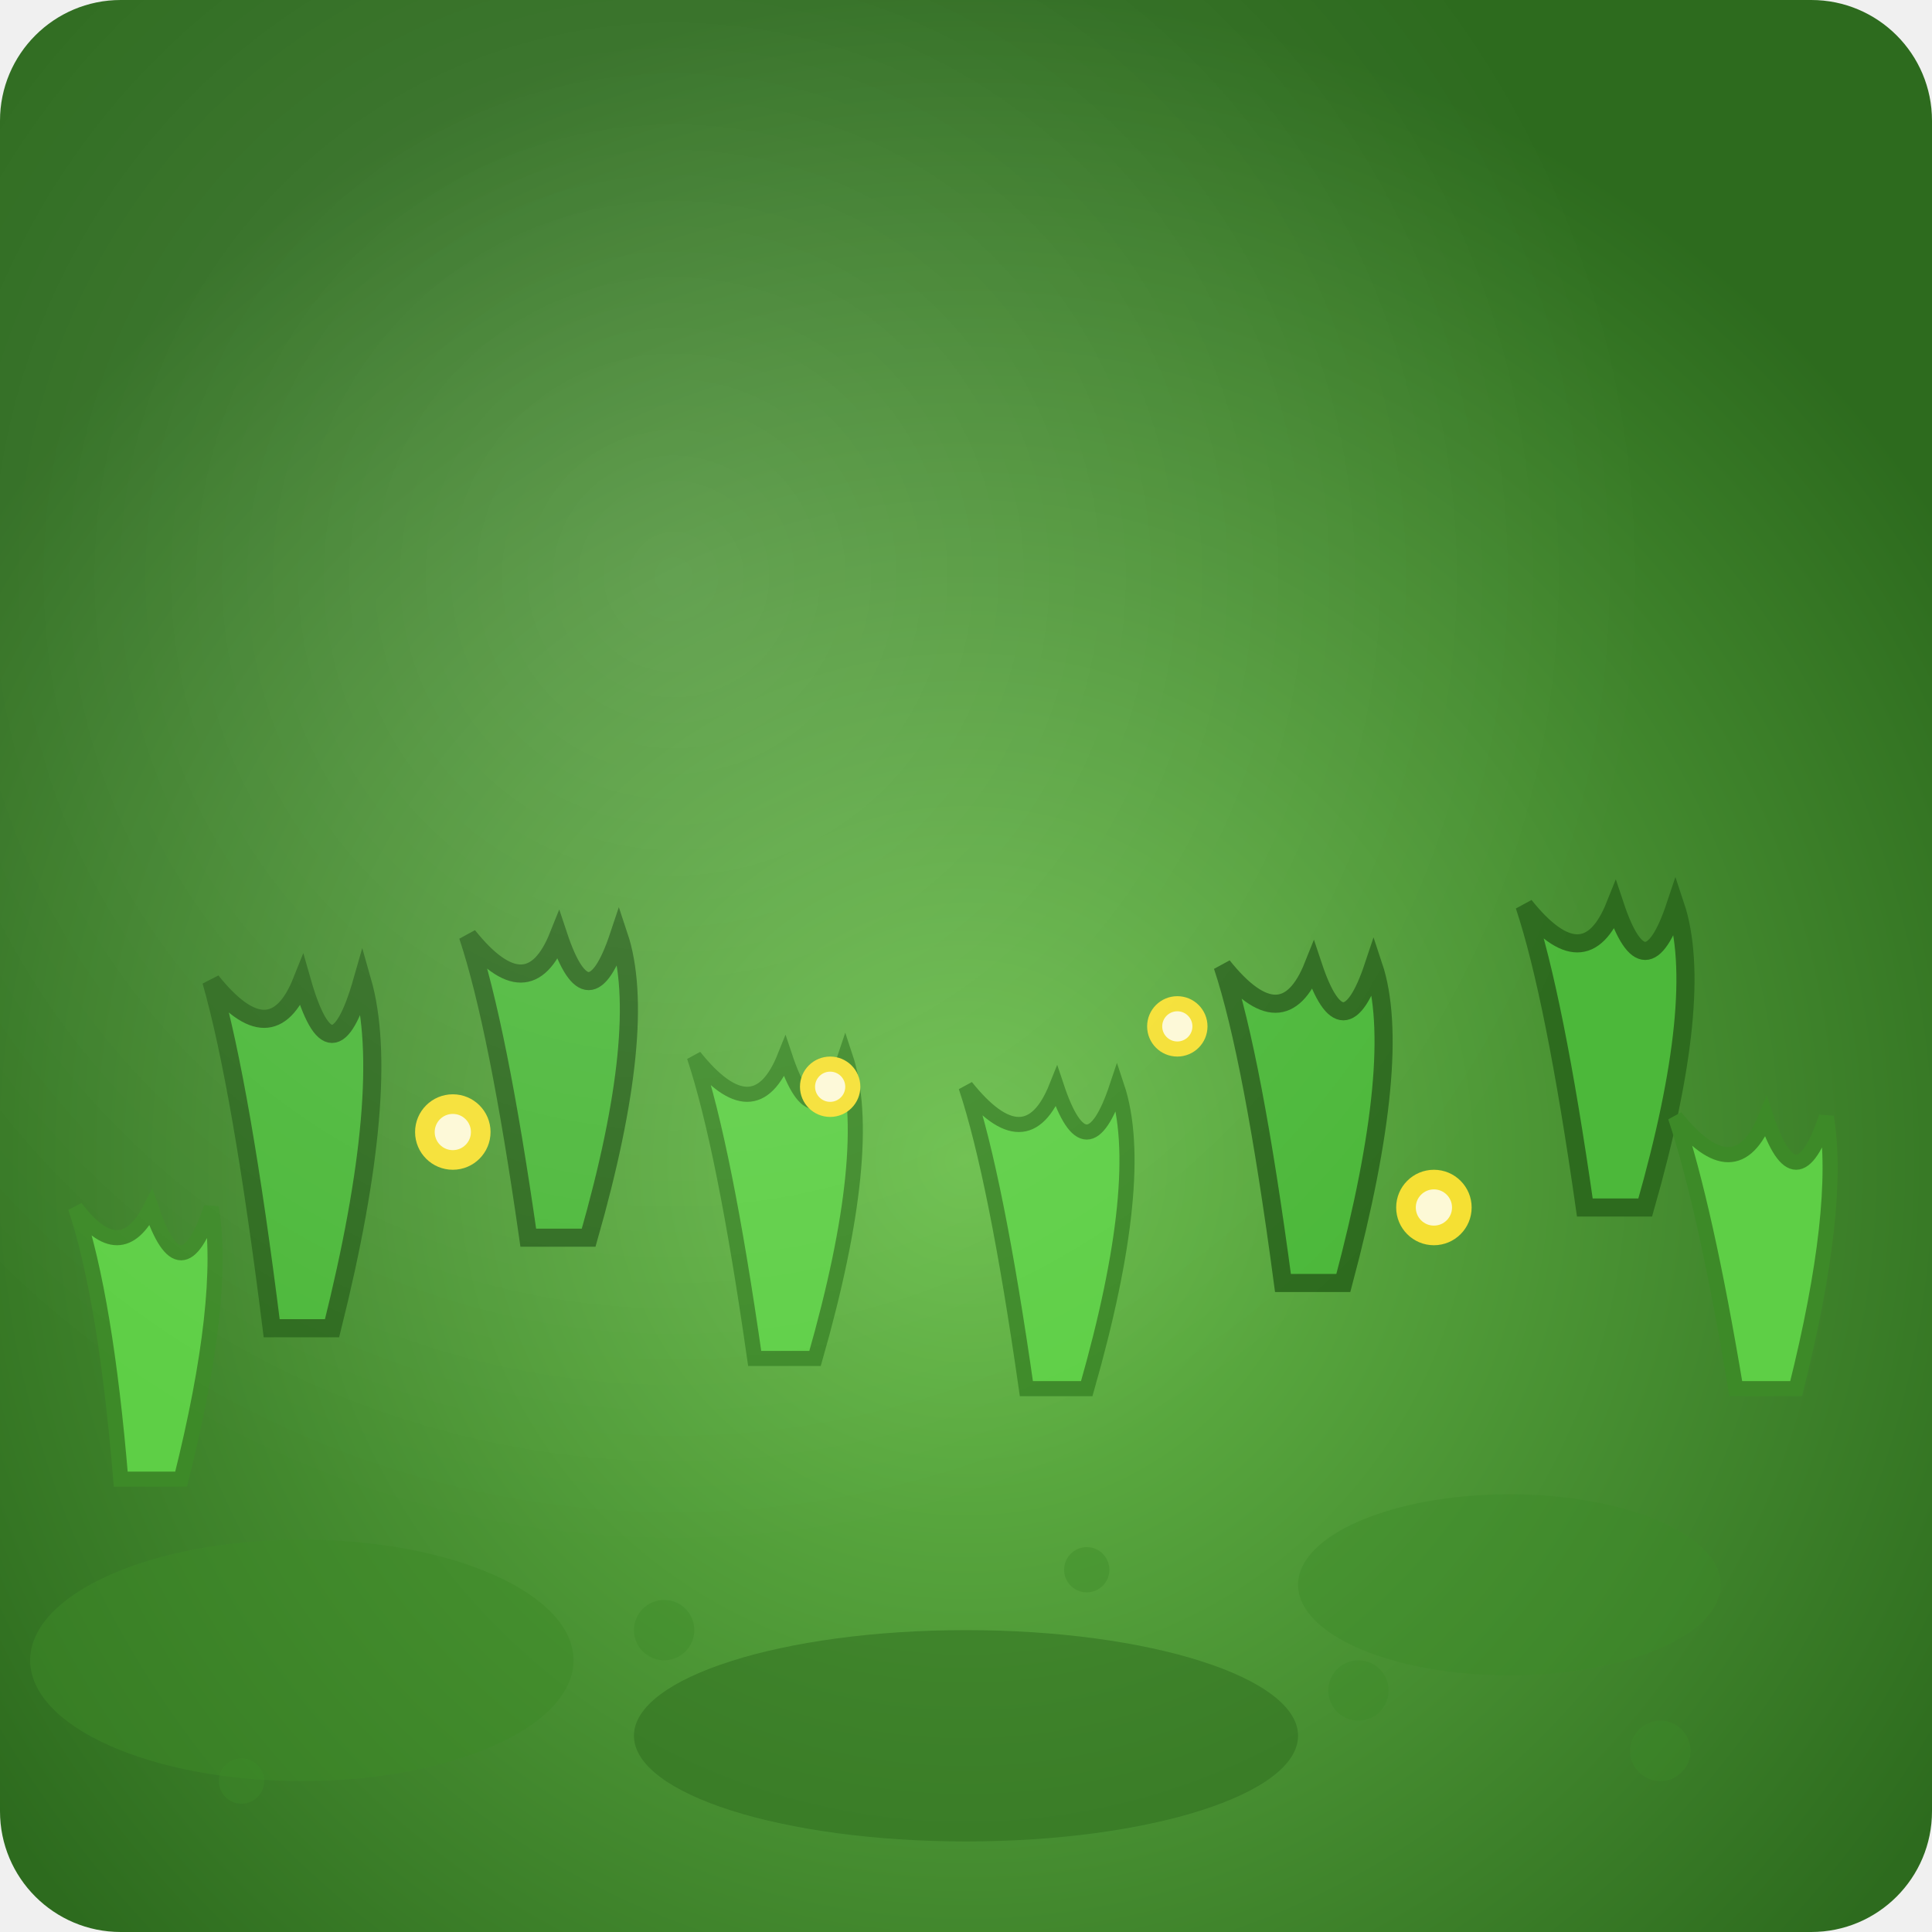
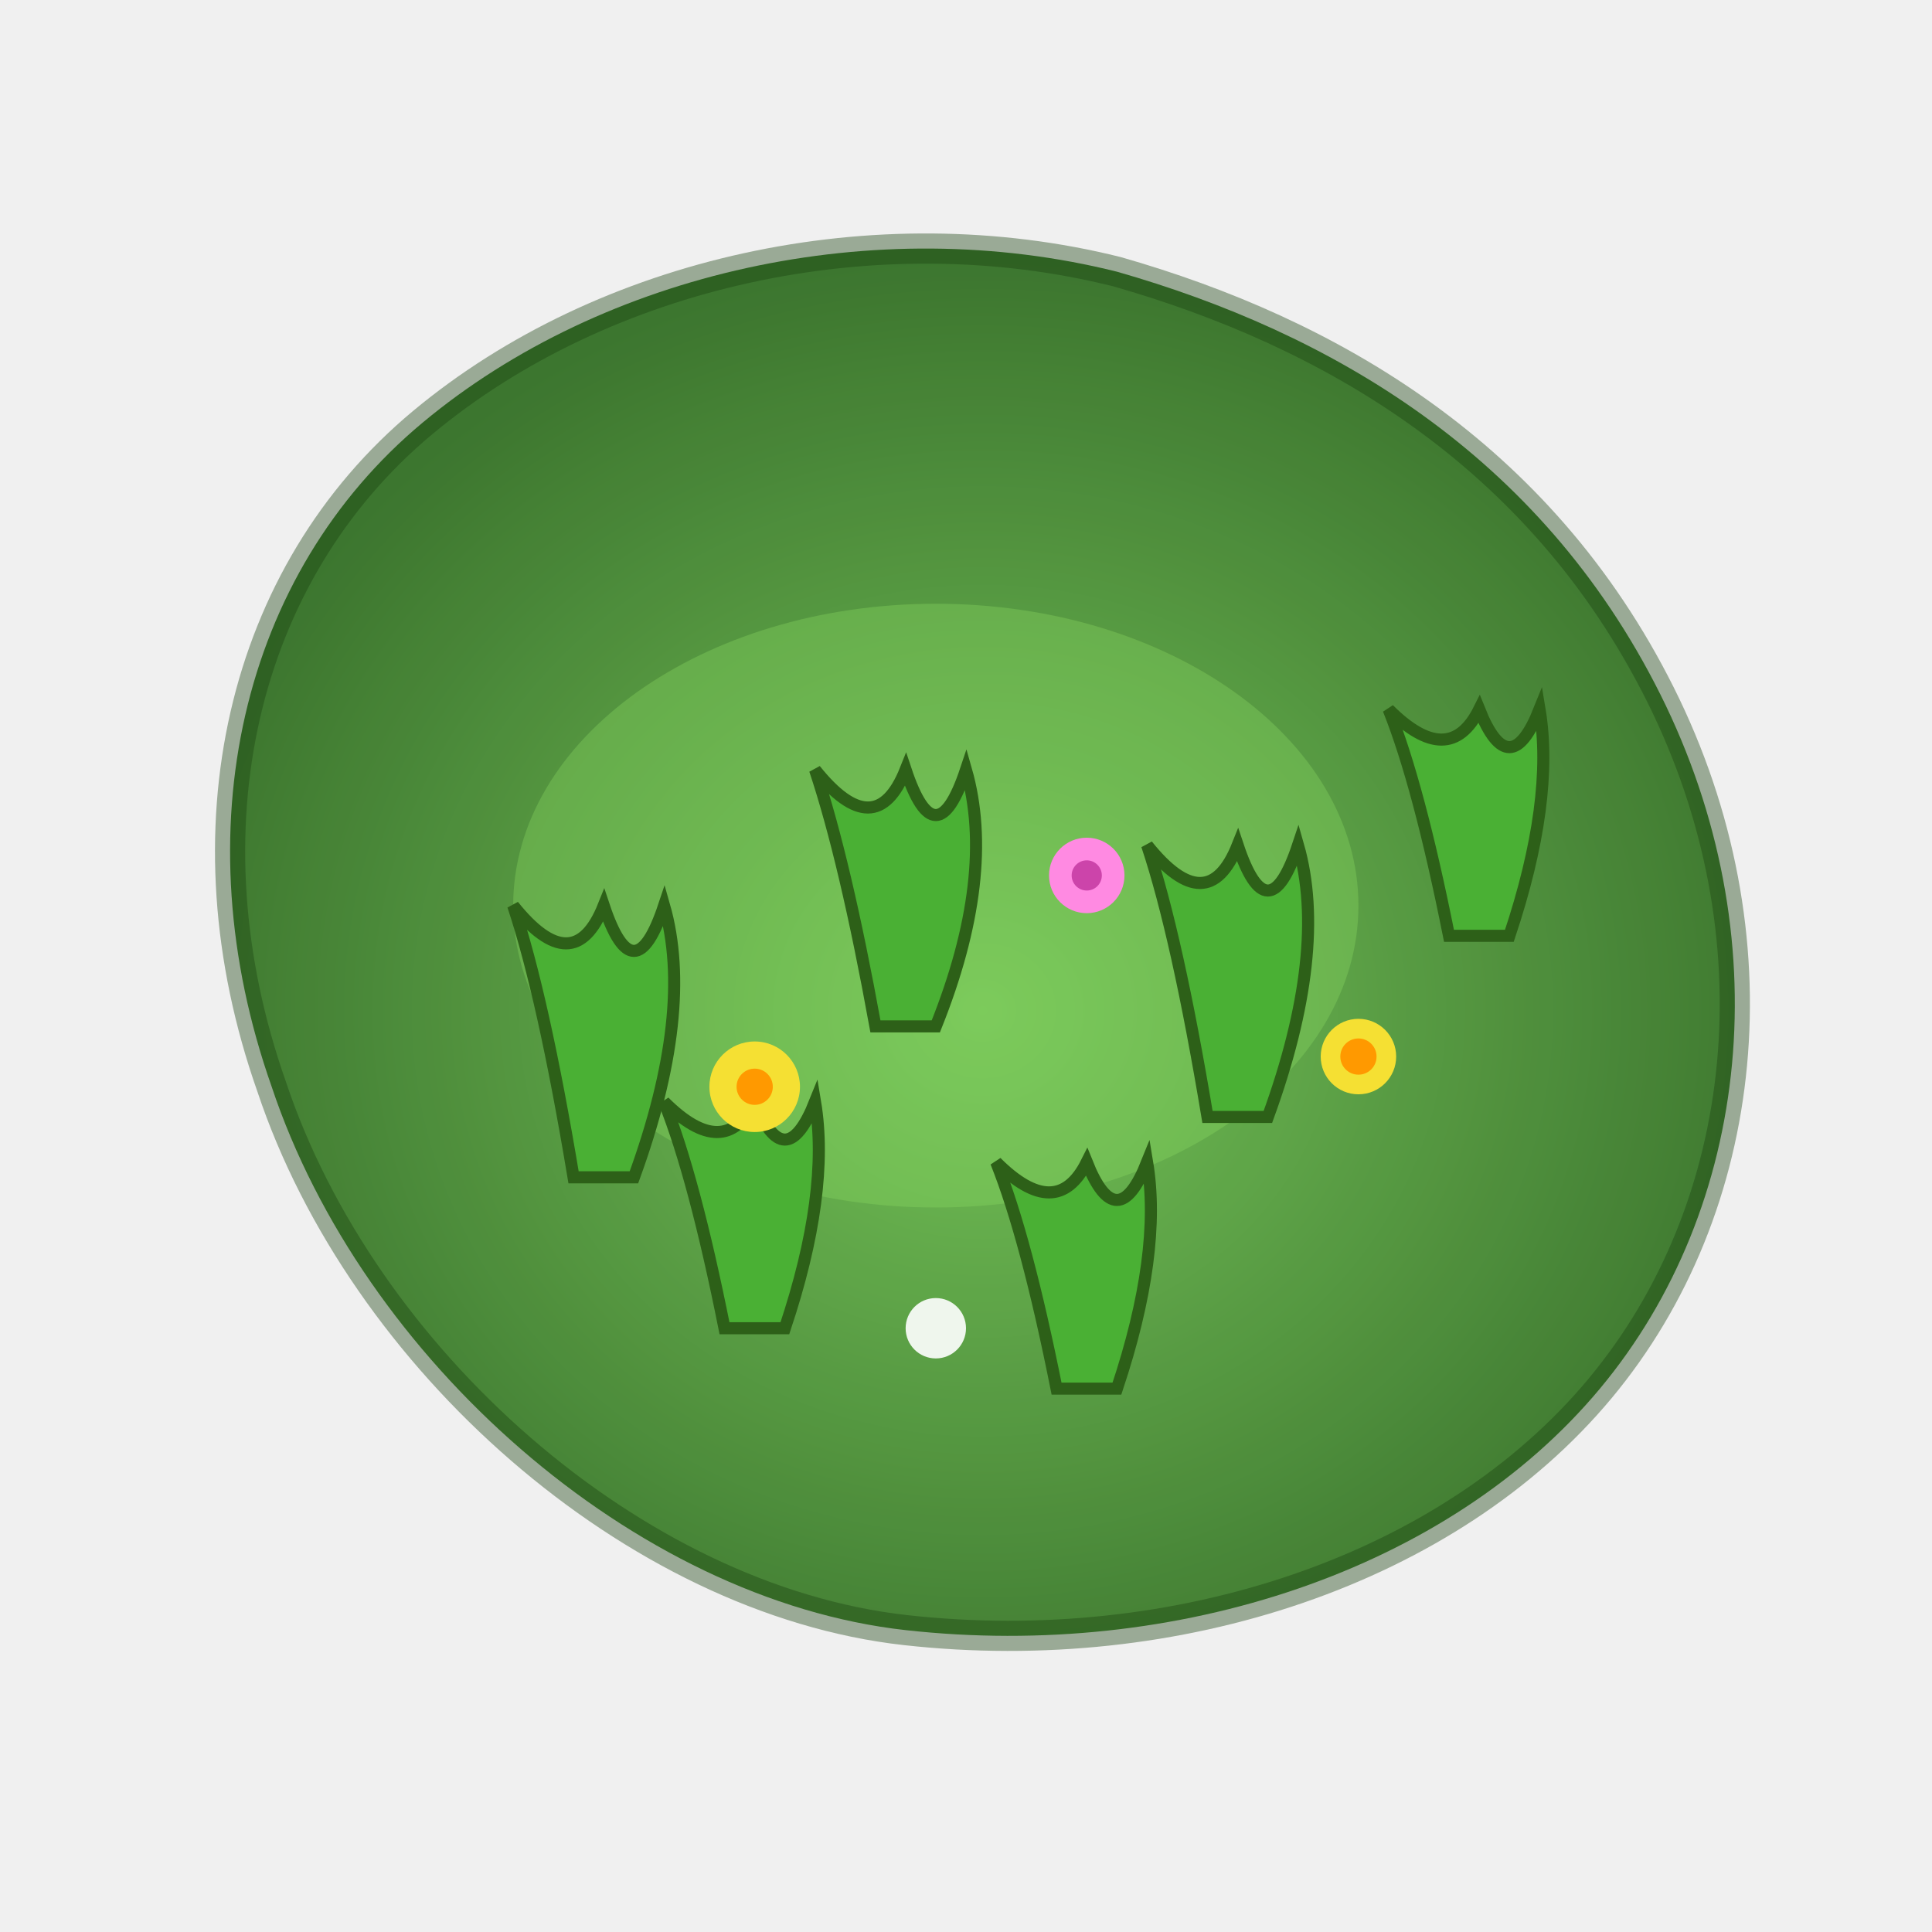
<svg xmlns="http://www.w3.org/2000/svg" width="128" height="128" viewBox="0 0 128 128">
  <defs>
-     <radialGradient id="g1bg" cx="50%" cy="60%" r="60%">
+     <radialGradient id="g" cx="50%" cy="55%" r="55%">
      <stop offset="0%" stop-color="#6abf4b" />
      <stop offset="100%" stop-color="#2d6b1e" />
    </radialGradient>
-     <radialGradient id="g1shine" cx="35%" cy="30%" r="50%">
-       <stop offset="0%" stop-color="#fff" stop-opacity="0.15" />
-       <stop offset="100%" stop-color="#fff" stop-opacity="0" />
-     </radialGradient>
+     <clipPath id="shape">
+       <path d="M18 72 C12 55 16 38 28 28 C40 18 58 14 74 18 C88 22 102 30 110 46 C118 62 116 80 106 92 C96 104 78 110 60 108 C42 106 24 90 18 72Z" />
+     </clipPath>
  </defs>
-   <rect width="128" height="128" fill="url(#g1bg)" rx="8" />
-   <ellipse cx="20" cy="110" rx="18" ry="8" fill="#3d8a28" opacity="0.5" />
-   <ellipse cx="100" cy="105" rx="14" ry="6" fill="#3d8a28" opacity="0.4" />
-   <ellipse cx="64" cy="115" rx="22" ry="7" fill="#2d6b1e" opacity="0.5" />
-   <g fill="#4cb83a" stroke="#2d6b1e" stroke-width="1.2">
-     <path d="M18 88 Q16 72 14 65 Q18 70 20 65 Q22 72 24 65 Q26 72 22 88Z" />
-     <path d="M35 82 Q33 68 31 62 Q35 67 37 62 Q39 68 41 62 Q43 68 39 82Z" />
-     <path d="M85 85 Q83 70 81 64 Q85 69 87 64 Q89 70 91 64 Q93 70 89 85Z" />
-     <path d="M105 80 Q103 66 101 60 Q105 65 107 60 Q109 66 111 60 Q113 66 109 80Z" />
+   <path d="M18 72 C12 55 16 38 28 28 C40 18 58 14 74 18 C88 22 102 30 110 46 C118 62 116 80 106 92 C96 104 78 110 60 108 C42 106 24 90 18 72Z" fill="url(#g)" opacity="0.92" />
+   <ellipse cx="62" cy="60" rx="28" ry="20" fill="#8ad960" opacity="0.35" />
+   <g clip-path="url(#shape)" fill="#4ab034" stroke="#2d6018" stroke-width="0.8">
+     <path d="M38 78 Q36 66 34 60 Q38 65 40 60 Q42 66 44 60 Q46 67 42 78Z" />
+     <path d="M58 68 Q56 57 54 51 Q58 56 60 51 Q62 57 64 51 Q66 58 62 68Z" />
+     <path d="M80 74 Q78 62 76 56 Q80 61 82 56 Q84 62 86 56 Q88 63 84 74Z" />
+     <path d="M96 62 Q94 52 92 47 Q96 51 98 47 Q100 52 102 47 Q103 53 100 62Z" />
+     <path d="M48 88 Q46 78 44 73 Q48 77 50 73 Q52 78 54 73 Q55 79 52 88Z" />
+     <path d="M70 92 Q68 82 66 77 Q70 81 72 77 Q74 82 76 77 Q77 83 74 92Z" />
  </g>
-   <g fill="#5ecf46" stroke="#3d8a28" stroke-width="1">
-     <path d="M8 98 Q7 86 5 80 Q8 84 10 80 Q12 86 14 80 Q15 86 12 98Z" />
-     <path d="M50 90 Q48 76 46 70 Q50 75 52 70 Q54 76 56 70 Q58 76 54 90Z" />
-     <path d="M68 92 Q66 78 64 72 Q68 77 70 72 Q72 78 74 72 Q76 78 72 92Z" />
-     <path d="M115 92 Q113 80 111 74 Q115 79 117 74 Q119 80 121 74 Q122 80 119 92Z" />
+   <g clip-path="url(#shape)">
+     <circle cx="50" cy="72" r="3" fill="#f5e033" />
+     <circle cx="72" cy="58" r="2.5" fill="#ff8ae2" />
+     <circle cx="90" cy="70" r="2.5" fill="#f5e033" />
+     <circle cx="62" cy="88" r="2" fill="#ffffff" opacity="0.9" />
+     <circle cx="50" cy="72" r="1.2" fill="#ff9900" />
+     <circle cx="72" cy="58" r="1" fill="#cc44aa" />
+     <circle cx="90" cy="70" r="1.2" fill="#ff9900" />
  </g>
-   <g fill="#f5e033">
-     <circle cx="30" cy="75" r="2.5" />
-     <circle cx="78" cy="68" r="2" />
-     <circle cx="95" cy="80" r="2.5" />
-     <circle cx="55" cy="72" r="2" />
-   </g>
-   <g fill="#fff" opacity="0.8">
-     <circle cx="30" cy="75" r="1.2" />
-     <circle cx="78" cy="68" r="1" />
-     <circle cx="95" cy="80" r="1.2" />
-     <circle cx="55" cy="72" r="1" />
-   </g>
-   <g fill="#3d8a28" opacity="0.4">
-     <circle cx="44" cy="108" r="2" />
-     <circle cx="72" cy="104" r="1.5" />
-     <circle cx="90" cy="112" r="2" />
-     <circle cx="16" cy="118" r="1.5" />
-     <circle cx="110" cy="116" r="2" />
-   </g>
-   <rect width="128" height="128" fill="url(#g1shine)" rx="8" />
+   <path d="M18 72 C12 55 16 38 28 28 C40 18 58 14 74 18 C88 22 102 30 110 46 C118 62 116 80 106 92 C96 104 78 110 60 108 C42 106 24 90 18 72Z" fill="none" stroke="#1a4010" stroke-width="2" opacity="0.4" />
</svg>
